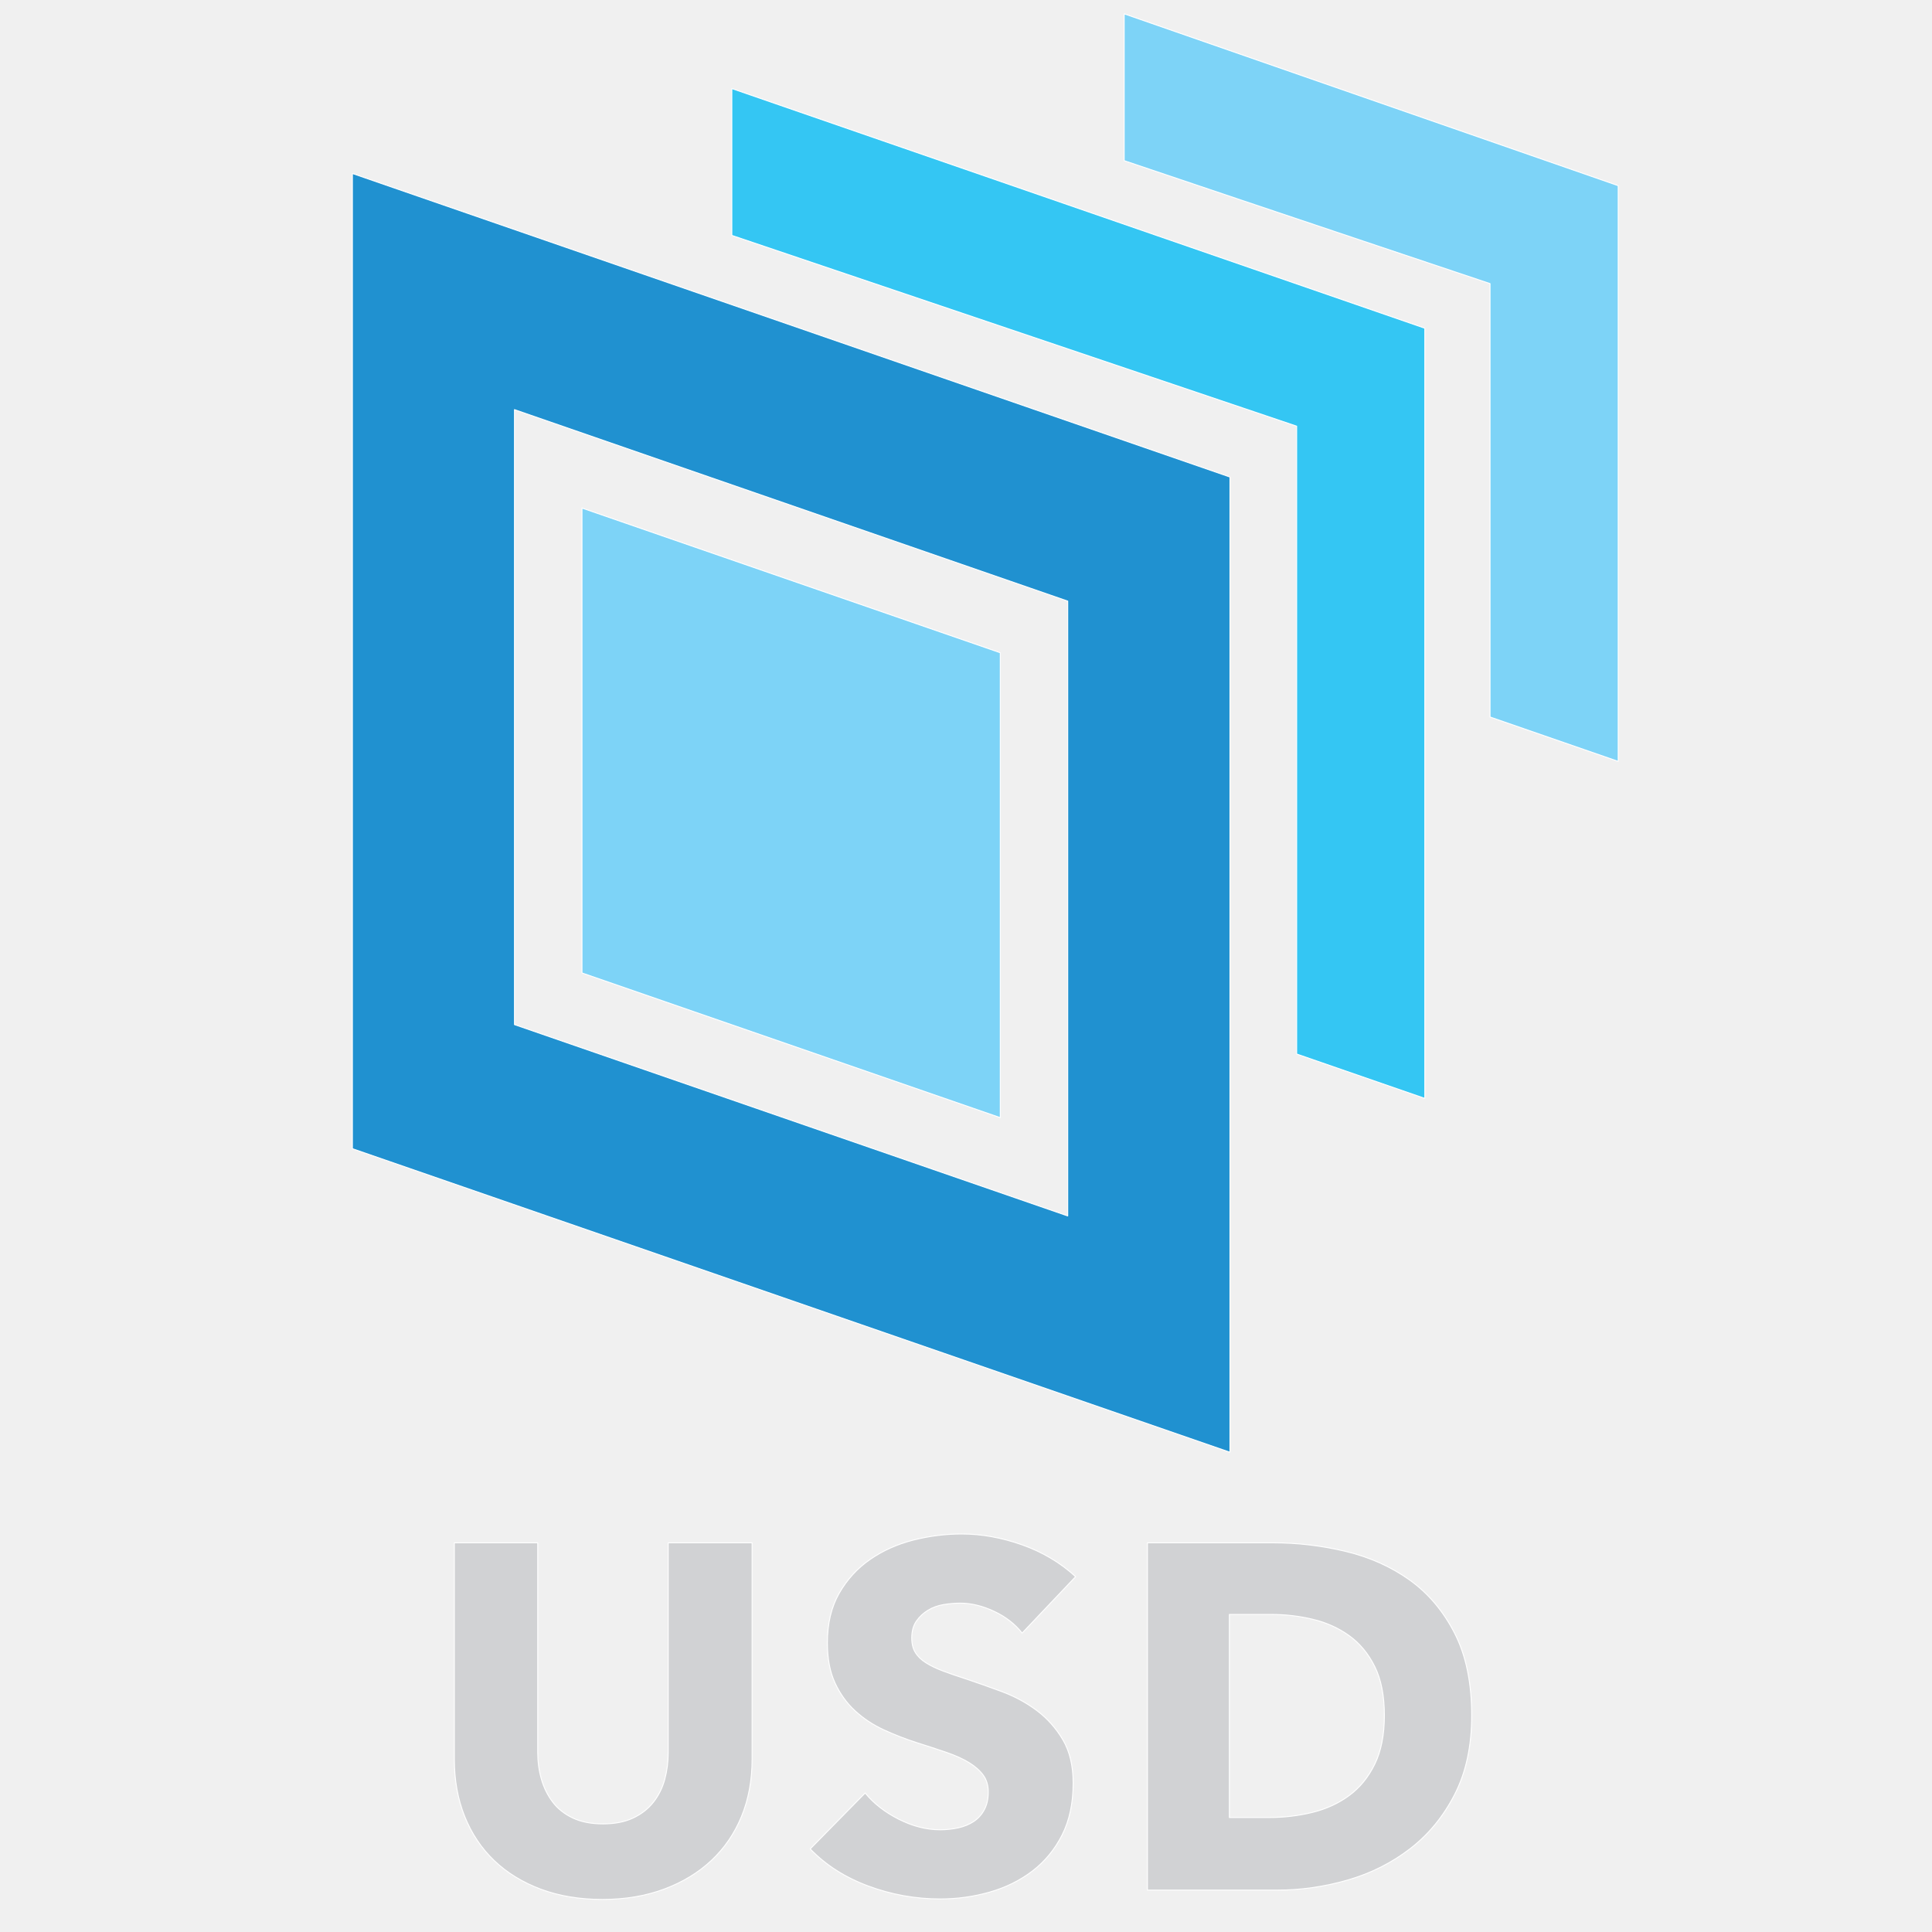
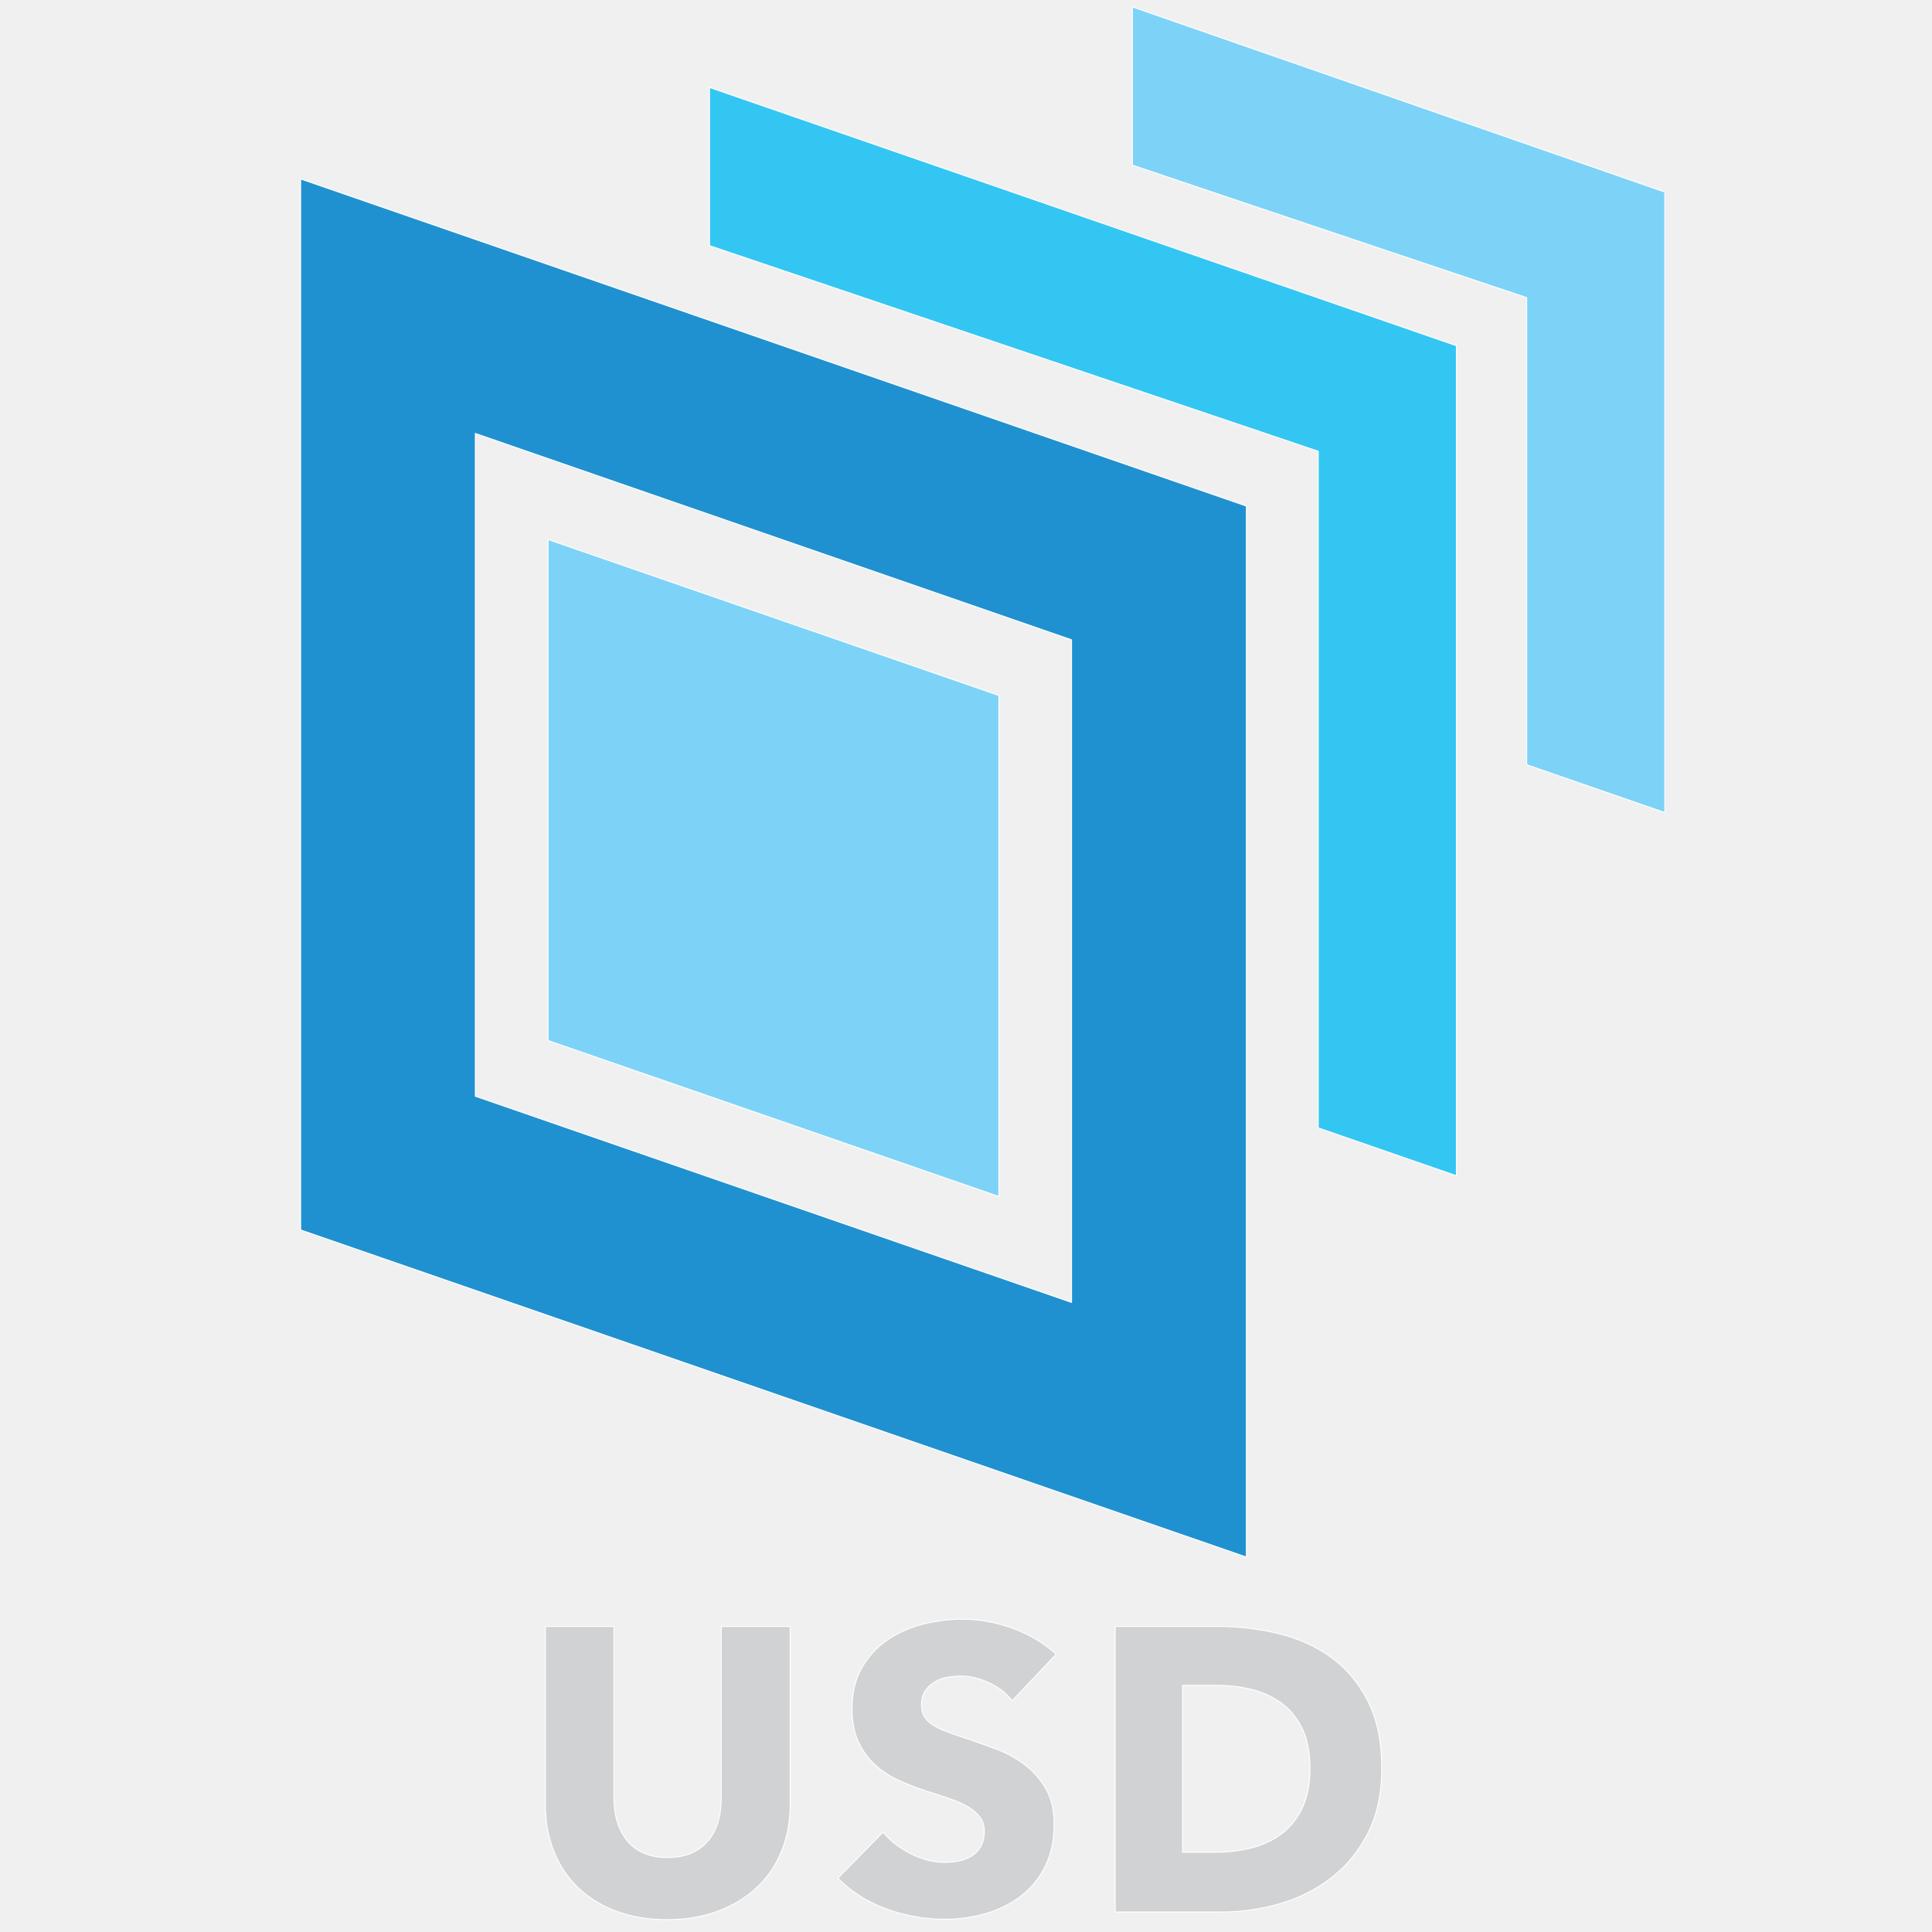
- <svg xmlns="http://www.w3.org/2000/svg" xmlns:ns1="http://vectornator.io" clip-rule="evenodd" fill-rule="evenodd" stroke-linecap="round" stroke-linejoin="round" version="1.1" viewBox="0 0 1024 1024" xml:space="preserve">
-   <g ns1:layerName="Layer 1">
-     <path d="m308.46 269.28 221.71 76.695v246.4l-221.71-76.696v-246.4z" fill="#7dd3f7" stroke="#fff" stroke-linecap="round" stroke-linejoin="round" stroke-width=".5" />
-     <path d="m186.78 91.956v516.87l465.12 160.88v-516.87l-465.12-160.88zm85.908 125.15 293.23 101.49v325.88l-293.23-101.41v-325.96z" fill="#2091d0" stroke="#fff" stroke-linecap="round" stroke-linejoin="round" stroke-width=".5" />
-     <path d="m387.88 124.76 299.37 101.11v332.77l67.933 23.518v-408.19l-367.3-127.03v77.819" fill="#34c6f3" stroke="#fff" stroke-linecap="round" stroke-linejoin="round" stroke-width=".5" />
-     <path d="m595.84 85.152c74.841 25.278 193.91 65.161 193.91 65.161v229.71l67.933 23.518v-305.13l-261.84-91.076v77.819" fill="#7dd3f7" stroke="#fff" stroke-linecap="round" stroke-linejoin="round" stroke-width=".5" />
-     <g fill="#006fbd" opacity="0">
-       <path d="m242.48 771.8h36.985v107.06c0 11.974 1.418 20.718 4.254 26.232 4.411 9.769 14.022 14.653 28.832 14.653 14.731 0 24.302-4.884 28.714-14.653 2.836-5.514 4.254-14.258 4.254-26.232v-107.06h36.985v107.06c0 18.512-2.875 32.928-8.626 43.248-10.713 18.906-31.156 28.359-61.327 28.359s-50.653-9.453-61.445-28.359c-5.751-10.32-8.626-24.736-8.626-43.248v-107.06z" opacity="1" />
-       <path d="m482.7 892.21c1.103 7.957 3.269 13.904 6.499 17.843 5.908 7.169 16.031 10.753 30.368 10.753 8.587 0 15.559-0.945 20.915-2.836 10.162-3.624 15.243-10.359 15.243-20.206 0-5.751-2.52-10.201-7.562-13.352-5.042-3.073-12.959-5.79-23.751-8.154l-18.434-4.135c-18.118-4.097-30.643-8.548-37.576-13.353-11.737-8.035-17.606-20.6-17.606-37.694 0-15.598 5.672-28.557 17.015-38.876 11.344-10.32 28.005-15.48 49.984-15.48 18.355 0 34.011 4.865 46.97 14.593 12.959 9.729 19.753 23.85 20.383 42.362h-34.976c-0.63-10.477-5.199-17.921-13.707-22.333-5.672-2.914-12.723-4.372-21.152-4.372-9.374 0-16.858 1.891-22.451 5.672s-8.389 9.059-8.389 15.834c0 6.223 2.757 10.871 8.271 13.943 3.545 2.049 11.107 4.451 22.688 7.208l30.013 7.208c13.156 3.151 23.082 7.366 29.778 12.644 10.398 8.193 15.597 20.048 15.597 35.567 0 15.913-6.085 29.128-18.256 39.644-12.171 10.517-29.364 15.775-51.579 15.775-22.687 0-40.53-5.179-53.528-15.538s-19.497-24.598-19.497-42.717h34.74z" opacity="1" />
-       <path d="m692.21 802.05v113.67h33.558c17.174 0 29.148-8.468 35.922-25.405 3.703-9.296 5.554-20.364 5.554-33.204 0-17.725-2.777-31.333-8.331-40.826-5.553-9.493-16.602-14.239-33.145-14.239h-33.558zm66.644-26.469c12.211 4.018 22.097 11.384 29.66 22.097 6.065 8.666 10.201 18.04 12.407 28.123 2.205 10.084 3.308 19.694 3.308 28.832 0 23.16-4.647 42.776-13.943 58.846-12.604 21.663-32.062 32.495-58.373 32.495h-75.034v-174.17h75.034c10.792 0.158 19.773 1.418 26.941 3.781z" opacity="1" />
+ <svg xmlns="http://www.w3.org/2000/svg" xmlns:ns1="http://vectornator.io" style="fill-rule:evenodd;clip-rule:evenodd;stroke-linecap:round;stroke-linejoin:round;" xml:space="preserve" version="1.1" viewBox="0 0 1024 1024">
+   <defs />
+   <g id="Layer 1" ns1:layerName="Layer 1">
+     <path stroke="#ffffff" stroke-width="0.5" d="M290.476+285.951L529.416+368.607L529.416+634.157L290.476+551.501L290.476+285.951Z" fill="#7dd3f7" stroke-linecap="round" opacity="1" stroke-linejoin="round" />
+     <path stroke="#ffffff" stroke-width="0.5" d="M159.343+94.851L159.343+651.888L660.604+825.271L660.604+268.234L159.343+94.851ZM251.926+229.731L567.939+339.105L567.939+690.31L251.926+581.018L251.926+229.731Z" fill="#2091d0" stroke-linecap="round" opacity="1" stroke-linejoin="round" />
+     <path stroke="#ffffff" stroke-width="0.5" d="M376.071+130.205L698.703+239.175L698.703+597.807L771.914+623.153L771.914+183.237L376.071+46.339L376.071+130.205" fill="#34c6f3" stroke-linecap="round" opacity="1" stroke-linejoin="round" />
+     <path stroke="#ffffff" stroke-width="0.5" d="M600.194+87.518C680.851+114.76+809.173+157.743+809.173+157.743L809.173+405.306L882.385+430.652L882.385+101.805L600.194+3.651L600.194+87.518" fill="#7dd3f7" stroke-linecap="round" opacity="1" stroke-linejoin="round" />
+     <g opacity="0">
+       <path d="M242.478+771.803L279.463+771.803L279.463+878.86C279.463+890.834+280.881+899.578+283.717+905.092C288.128+914.861+297.739+919.745+312.549+919.745C327.28+919.745+336.851+914.861+341.263+905.092C344.099+899.578+345.517+890.834+345.517+878.86L345.517+771.803L382.502+771.803L382.502+878.86C382.502+897.372+379.627+911.788+373.876+922.108C363.163+941.014+342.72+950.467+312.549+950.467C282.378+950.467+261.896+941.014+251.104+922.108C245.353+911.788+242.478+897.372+242.478+878.86L242.478+771.803Z" opacity="1" fill="#006fbd" />
+       <path d="M482.703+892.212C483.806+900.169+485.972+906.116+489.202+910.055C495.11+917.224+505.233+920.808+519.57+920.808C528.157+920.808+535.129+919.863+540.485+917.972C550.647+914.348+555.728+907.613+555.728+897.766C555.728+892.015+553.208+887.565+548.166+884.414C543.124+881.341+535.207+878.624+524.415+876.26L505.981+872.125C487.863+868.028+475.338+863.577+468.405+858.772C456.668+850.737+450.799+838.172+450.799+821.078C450.799+805.48+456.471+792.521+467.814+782.202C479.158+771.882+495.819+766.722+517.798+766.722C536.153+766.722+551.809+771.587+564.768+781.315C577.727+791.044+584.521+805.165+585.151+823.677L550.175+823.677C549.545+813.2+544.976+805.756+536.468+801.344C530.796+798.43+523.745+796.972+515.316+796.972C505.942+796.972+498.458+798.863+492.865+802.644C487.272+806.425+484.476+811.703+484.476+818.478C484.476+824.701+487.233+829.349+492.747+832.421C496.292+834.47+503.854+836.872+515.435+839.629L545.448+846.837C558.604+849.988+568.53+854.203+575.226+859.481C585.624+867.674+590.823+879.529+590.823+895.048C590.823+910.961+584.738+924.176+572.567+934.692C560.396+945.209+543.203+950.467+520.988+950.467C498.301+950.467+480.458+945.288+467.46+934.929C454.462+924.57+447.963+910.331+447.963+892.212L482.703+892.212Z" opacity="1" fill="#006fbd" />
+       <path d="M692.206+802.053L692.206+915.727L725.764+915.727C742.938+915.727+754.912+907.259+761.686+890.322C765.389+881.026+767.24+869.958+767.24+857.118C767.24+839.393+764.463+825.785+758.909+816.292C753.356+806.799+742.307+802.053+725.764+802.053L692.206+802.053ZM758.85+775.584C771.061+779.602+780.947+786.968+788.51+797.681C794.575+806.347+798.711+815.721+800.917+825.804C803.122+835.888+804.225+845.498+804.225+854.636C804.225+877.796+799.578+897.412+790.282+913.482C777.678+935.145+758.22+945.977+731.909+945.977L656.875+945.977L656.875+771.803L731.909+771.803C742.701+771.961+751.682+773.221+758.85+775.584Z" opacity="1" fill="#006fbd" />
    </g>
-     <g fill="#d1d2d4" stroke="#fff" stroke-linecap="round" stroke-linejoin="round" stroke-width=".5">
-       <path d="m398.63 932.38c0 11.094-1.863 21.19-5.59 30.29-3.726 9.1-9.056 16.9-15.99 23.4-6.933 6.5-15.296 11.57-25.09 15.211-9.793 3.64-20.67 5.46-32.63 5.46-12.133 0-23.053-1.82-32.76-5.46-9.706-3.641-17.94-8.711-24.7-15.211s-11.96-14.3-15.6-23.4-5.46-19.196-5.46-30.29v-114.66h44.2v111.02c0 5.027 0.65 9.794 1.95 14.3 1.3 4.507 3.294 8.537 5.98 12.09 2.687 3.554 6.24 6.37 10.66 8.45s9.75 3.12 15.99 3.12 11.57-1.04 15.99-3.12 8.017-4.896 10.79-8.45c2.774-3.553 4.767-7.583 5.98-12.09 1.214-4.506 1.82-9.273 1.82-14.3v-111.02h44.46v114.66z" />
-       <path d="m541.75 865.56c-3.813-4.853-8.796-8.71-14.95-11.57-6.153-2.86-12.09-4.29-17.81-4.29-2.946 0-5.936 0.26-8.97 0.78-3.033 0.52-5.763 1.517-8.19 2.99-2.426 1.474-4.463 3.38-6.11 5.72-1.646 2.34-2.47 5.33-2.47 8.97 0 3.12 0.65 5.72 1.95 7.8s3.207 3.9 5.72 5.46c2.514 1.56 5.504 2.99 8.97 4.29 3.467 1.3 7.367 2.644 11.7 4.03 6.24 2.08 12.74 4.377 19.5 6.89 6.76 2.514 12.914 5.85 18.46 10.01 5.547 4.16 10.14 9.317 13.78 15.47 3.64 6.154 5.46 13.824 5.46 23.01 0 10.574-1.95 19.717-5.85 27.43-3.9 7.714-9.143 14.084-15.73 19.11-6.586 5.027-14.126 8.751-22.62 11.181-8.493 2.43-17.246 3.64-26.26 3.64-13.173 0-25.913-2.3-38.22-6.891-12.306-4.593-22.533-11.136-30.68-19.63l29.12-29.64c4.507 5.547 10.444 10.184 17.81 13.91 7.367 3.727 14.69 5.59 21.97 5.59 3.294 0 6.5-0.346 9.62-1.04 3.12-0.693 5.85-1.82 8.19-3.38s4.204-3.64 5.59-6.24c1.387-2.6 2.08-5.72 2.08-9.36 0-3.466-0.866-6.413-2.6-8.84-1.733-2.426-4.203-4.636-7.41-6.63-3.206-1.993-7.193-3.813-11.96-5.46-4.766-1.646-10.183-3.423-16.25-5.33-5.893-1.906-11.656-4.16-17.29-6.76-5.633-2.6-10.66-5.936-15.08-10.01-4.42-4.073-7.973-9.013-10.66-14.82-2.686-5.806-4.03-12.87-4.03-21.19 0-10.226 2.08-18.98 6.24-26.26s9.62-13.26 16.38-17.94 14.387-8.103 22.88-10.27c8.494-2.166 17.074-3.25 25.74-3.25 10.4 0 21.017 1.907 31.85 5.72 10.834 3.814 20.324 9.447 28.47 16.9l-28.34 29.9z" />
-       <path d="m780.03 909.24c0 16.12-2.99 30.03-8.97 41.73s-13.866 21.32-23.66 28.86c-9.793 7.54-20.843 13.087-33.15 16.64-12.306 3.551-24.786 5.331-37.44 5.331h-68.64v-184.08h66.56c13 0 25.827 1.517 38.48 4.55 12.654 3.034 23.92 8.06 33.8 15.08s17.854 16.424 23.92 28.21c6.067 11.787 9.1 26.347 9.1 43.68zm-46.28 0c0-10.4-1.69-19.023-5.07-25.87-3.38-6.846-7.886-12.306-13.52-16.38-5.633-4.073-12.046-6.976-19.24-8.71-7.193-1.733-14.603-2.6-22.23-2.6h-22.1v107.64h21.06c7.974 0 15.644-0.91 23.01-2.73 7.367-1.82 13.867-4.81 19.5-8.97 5.634-4.16 10.14-9.706 13.52-16.64 3.38-6.933 5.07-15.513 5.07-25.74z" />
+     <g opacity="1">
+       <path stroke="#ffffff" stroke-width="0.5" d="M418.808+956.317C418.808+965.437+417.276+973.737+414.212+981.218C411.148+988.7+406.767+995.112+401.067+1000.46C395.367+1005.8+388.491+1009.97+380.44+1012.96C372.389+1015.95+363.447+1017.45+353.614+1017.45C343.639+1017.45+334.662+1015.95+326.682+1012.96C318.702+1009.97+311.933+1005.8+306.376+1000.46C300.818+995.112+296.543+988.7+293.551+981.218C290.558+973.737+289.062+965.437+289.062+956.317L289.062+862.053L325.399+862.053L325.399+953.324C325.399+957.457+325.934+961.375+327.003+965.08C328.071+968.785+329.71+972.098+331.919+975.02C334.128+977.941+337.049+980.256+340.682+981.966C344.316+983.676+348.698+984.531+353.828+984.531C358.958+984.531+363.34+983.676+366.974+981.966C370.607+980.256+373.564+977.941+375.844+975.02C378.124+972.098+379.763+968.785+380.76+965.08C381.758+961.375+382.257+957.457+382.257+953.324L382.257+862.053L418.808+862.053L418.808+956.317Z" fill="#d1d2d4" stroke-linecap="round" opacity="1" stroke-linejoin="round" />
+       <path stroke="#ffffff" stroke-width="0.5" d="M536.468+901.383C533.333+897.393+529.237+894.222+524.178+891.871C519.119+889.52+514.239+888.344+509.536+888.344C507.114+888.344+504.655+888.558+502.162+888.986C499.668+889.413+497.424+890.232+495.429+891.444C493.434+892.655+491.759+894.222+490.406+896.146C489.052+898.07+488.375+900.528+488.375+903.521C488.375+906.086+488.909+908.223+489.978+909.933C491.047+911.643+492.614+913.139+494.68+914.422C496.747+915.704+499.205+916.88+502.055+917.949C504.905+919.017+508.111+920.122+511.674+921.262C516.804+922.972+522.147+924.86+527.705+926.926C533.262+928.992+538.321+931.735+542.881+935.155C547.441+938.575+551.217+942.815+554.21+947.873C557.202+952.932+558.698+959.238+558.698+966.79C558.698+975.483+557.095+983+553.889+989.341C550.683+995.682+546.372+1000.92+540.957+1005.05C535.542+1009.18+529.343+1012.25+522.361+1014.24C515.379+1016.24+508.182+1017.24+500.772+1017.24C489.942+1017.24+479.469+1015.35+469.351+1011.57C459.234+1007.79+450.826+1002.42+444.129+995.433L468.069+971.065C471.774+975.625+476.654+979.437+482.711+982.501C488.767+985.565+494.787+987.096+500.772+987.096C503.48+987.096+506.116+986.811+508.681+986.241C511.246+985.671+513.49+984.745+515.414+983.463C517.338+982.18+518.87+980.47+520.01+978.333C521.15+976.195+521.72+973.63+521.72+970.638C521.72+967.788+521.007+965.365+519.582+963.37C518.157+961.375+516.127+959.558+513.49+957.92C510.854+956.281+507.577+954.785+503.658+953.431C499.739+952.077+495.286+950.617+490.299+949.049C485.454+947.482+480.716+945.629+476.084+943.492C471.453+941.354+467.321+938.611+463.687+935.262C460.053+931.914+457.132+927.852+454.923+923.079C452.714+918.305+451.61+912.498+451.61+905.658C451.61+897.251+453.32+890.054+456.74+884.069C460.16+878.084+464.649+873.168+470.206+869.321C475.764+865.473+482.034+862.659+489.016+860.878C495.999+859.096+503.052+858.206+510.177+858.206C518.727+858.206+527.455+859.773+536.362+862.908C545.268+866.043+553.07+870.674+559.767+876.802L536.468+901.383Z" fill="#d1d2d4" stroke-linecap="round" opacity="1" stroke-linejoin="round" />
+       <path stroke="#ffffff" stroke-width="0.5" d="M732.361+937.293C732.361+950.545+729.903+961.981+724.987+971.6C720.071+981.218+713.587+989.127+705.536+995.326C697.485+1001.52+688.4+1006.08+678.283+1009.01C668.165+1011.93+657.905+1013.39+647.503+1013.39L591.073+1013.39L591.073+862.053L645.793+862.053C656.48+862.053+667.025+863.3+677.428+865.794C687.83+868.288+697.093+872.42+705.215+878.191C713.338+883.962+719.893+891.693+724.88+901.383C729.868+911.073+732.361+923.043+732.361+937.293ZM694.314+937.293C694.314+928.743+692.925+921.654+690.146+916.025C687.367+910.396+683.662+905.907+679.031+902.559C674.4+899.21+669.127+896.823+663.213+895.398C657.3+893.973+651.208+893.261+644.938+893.261L626.769+893.261L626.769+981.753L644.083+981.753C650.638+981.753+656.943+981.005+663+979.508C669.056+978.012+674.4+975.554+679.031+972.134C683.662+968.714+687.367+964.154+690.146+958.454C692.925+952.754+694.314+945.7+694.314+937.293Z" fill="#d1d2d4" stroke-linecap="round" opacity="1" stroke-linejoin="round" />
    </g>
  </g>
</svg>
